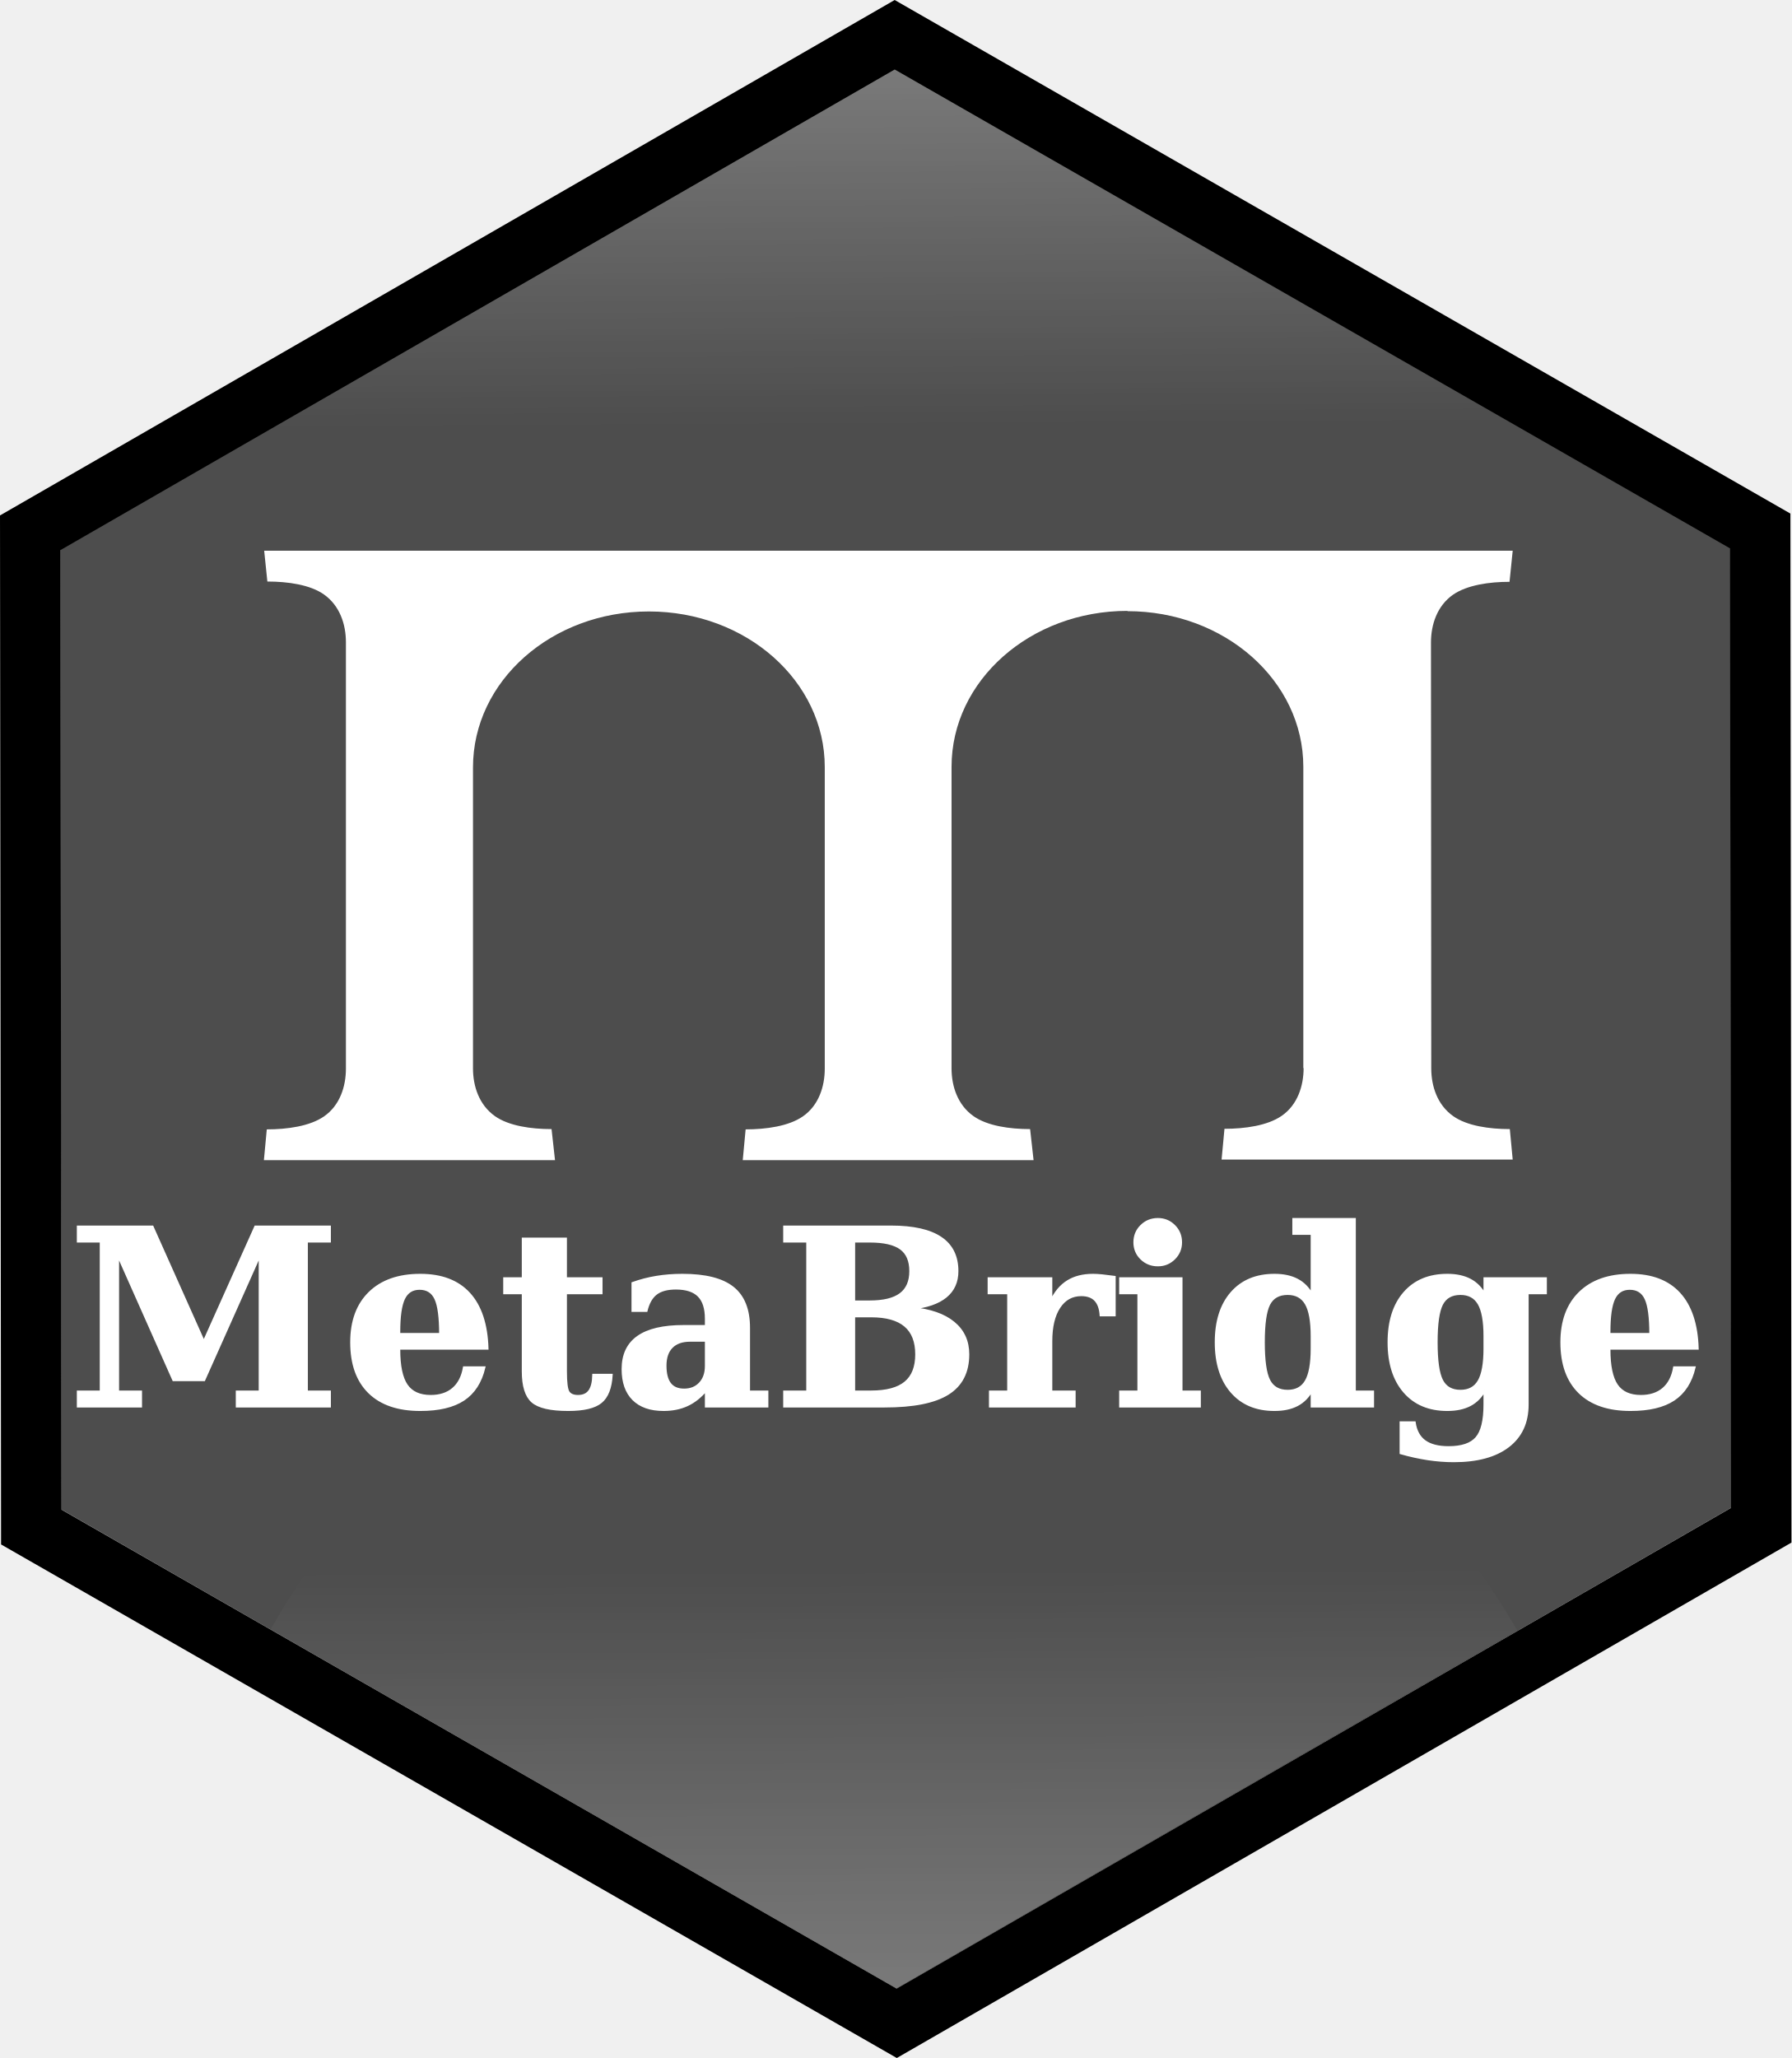
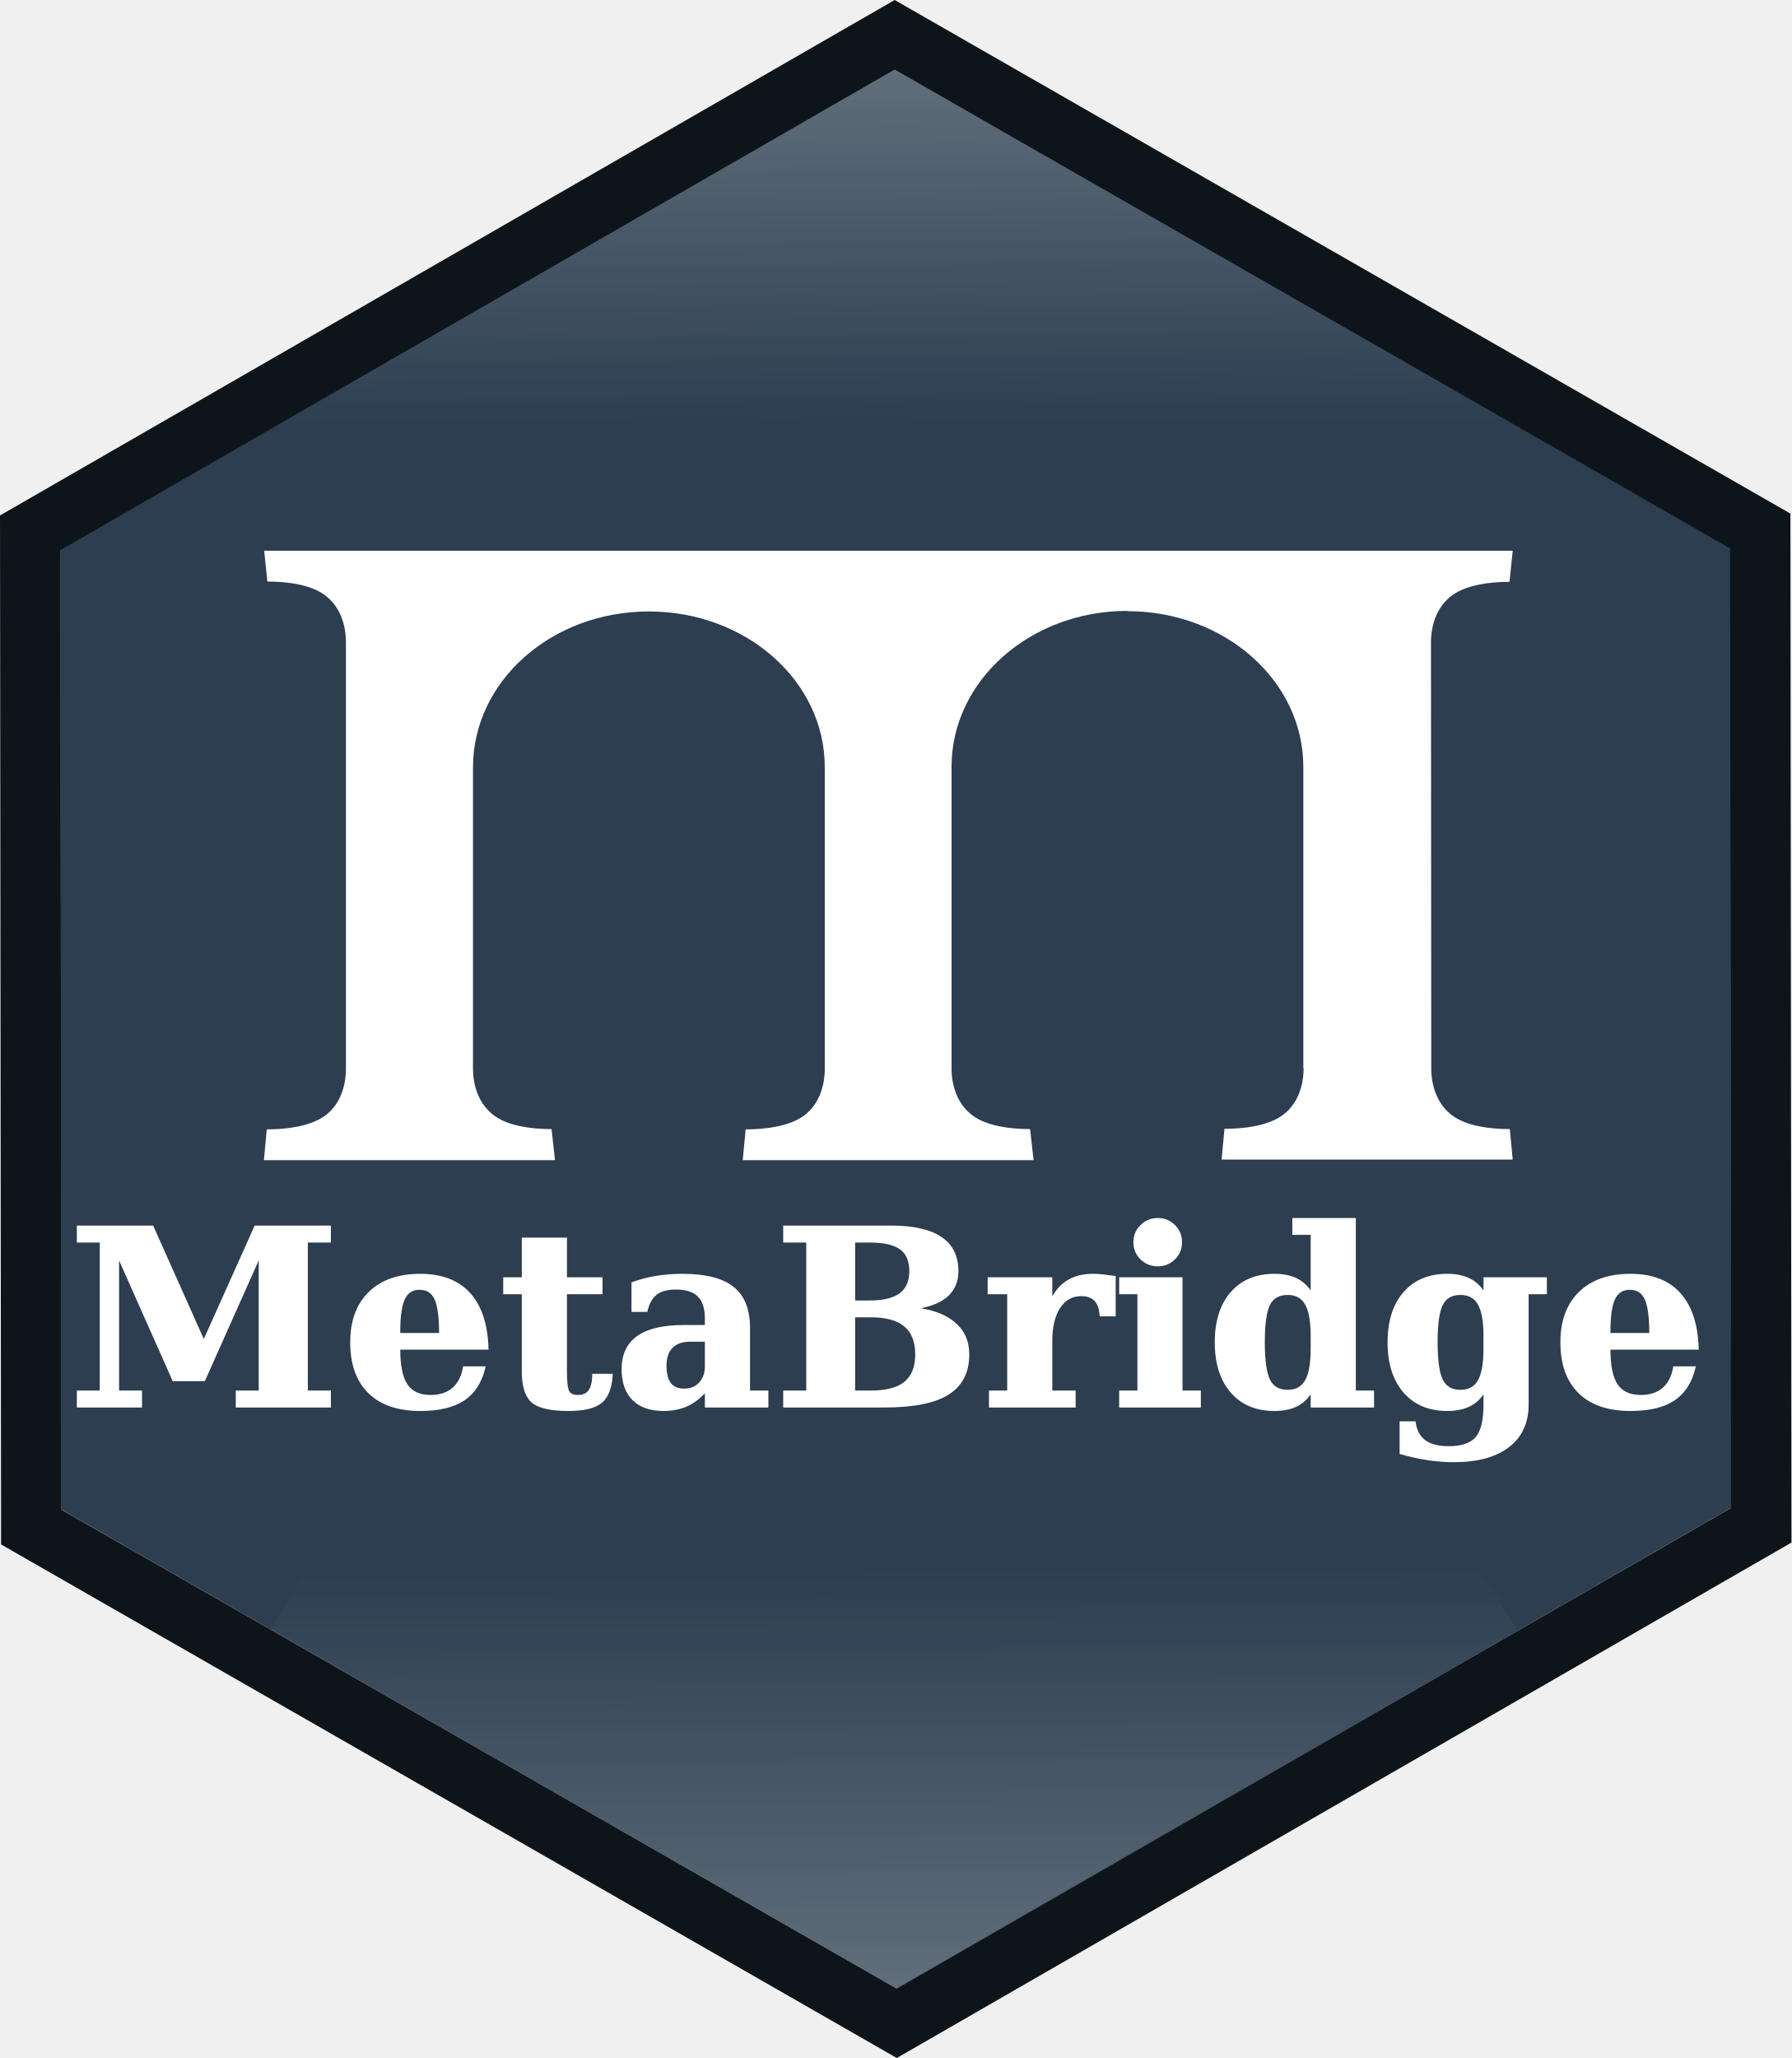
<svg xmlns="http://www.w3.org/2000/svg" xmlns:xlink="http://www.w3.org/1999/xlink" id="logo-dark" data-name="logo-dark" viewBox="0 0 743.029 853.521" version="1.1" width="7.74in" height="8.891in">
  <defs id="defs4">
    <linearGradient id="linearGradient831">
      <stop style="stop-color:#ffffff;stop-opacity:1;" offset="0" id="stop827" />
      <stop style="stop-color:#ffffff;stop-opacity:0;" offset="1" id="stop829" />
    </linearGradient>
    <style id="style2">  
  .arch-path {
    fill: #323232;
  }
</style>
    <linearGradient xlink:href="#linearGradient831" id="linearGradient833" x1="14.595" y1="53.498" x2="27.534" y2="31.066" gradientUnits="userSpaceOnUse" />
    <linearGradient xlink:href="#linearGradient831" id="linearGradient836" gradientUnits="userSpaceOnUse" x1="14.595" y1="53.498" x2="23.707" y2="37.902" gradientTransform="matrix(8.178392,0,0,8.163379,-424.2459,-649.9029)" />
    <linearGradient xlink:href="#linearGradient831" id="linearGradient836-1" gradientUnits="userSpaceOnUse" x1="14.595" y1="53.498" x2="25.331" y2="35.215" gradientTransform="matrix(8.178392,0,0,8.163379,-218.195,462.4869)" />
  </defs>
-   <path style="opacity:1;fill:#4d4d4d;fill-opacity:1;stroke:none;stroke-width:0.893;stroke-linecap:butt;stroke-miterlimit:4;stroke-dasharray:none;stroke-dashoffset:0;stroke-opacity:1" id="path818" d="M -20.136,40.381 -50.987,58.236 -81.875,40.446 -81.912,4.801 -51.061,-13.054 -20.173,4.736 Z" transform="matrix(11.21851,0,0,11.17332,943.9442,174.1007)" />
+   <path style="opacity:1;fill:#2c3e50;fill-opacity:1;stroke:none;stroke-width:0.893;stroke-linecap:butt;stroke-miterlimit:4;stroke-dasharray:none;stroke-dashoffset:0;stroke-opacity:1" id="path818" d="M -20.136,40.381 -50.987,58.236 -81.875,40.446 -81.912,4.801 -51.061,-13.054 -20.173,4.736 Z" transform="matrix(11.21851,0,0,11.17332,943.9442,174.1007)" />
  <path transform="rotate(149.4624)" d="m -452.775,-473.283 a 297.269,299.848 0 0 1 298.143,1.382 297.269,299.848 0 0 1 147.001,261.638 l -297.255,-2.911 z" id="path825" style="opacity:0.25;fill:url(#linearGradient836);fill-opacity:1;fill-rule:nonzero;stroke:none;stroke-width:3;stroke-linecap:butt;stroke-miterlimit:4;stroke-dasharray:none;stroke-dashoffset:0;stroke-opacity:1" />
-   <path style="opacity:1;fill:none;fill-opacity:1;stroke:#000000;stroke-width:2.156;stroke-linecap:butt;stroke-miterlimit:4;stroke-dasharray:none;stroke-dashoffset:0;stroke-opacity:1" id="path818-8" d="M -20.136,40.381 -50.987,58.236 -81.875,40.446 -81.912,4.801 -51.061,-13.054 -20.173,4.736 Z" transform="matrix(11.6219,0,0,11.56857,964.5105,165.4186)" />
+   <path style="opacity:1;fill:none;fill-opacity:1;stroke:#0e151a;stroke-width:2.156;stroke-linecap:butt;stroke-miterlimit:4;stroke-dasharray:none;stroke-dashoffset:0;stroke-opacity:1" id="path818-8" d="M -20.136,40.381 -50.987,58.236 -81.875,40.446 -81.912,4.801 -51.061,-13.054 -20.173,4.736 Z" transform="matrix(11.6219,0,0,11.56857,964.5105,165.4186)" />
  <path transform="rotate(-30.53763)" d="M -246.725,639.106 A 297.269,299.848 0 0 1 51.418,640.488 297.269,299.848 0 0 1 198.42,902.126 L -98.835,899.215 Z" id="path825-0" style="opacity:0.25;fill:url(#linearGradient836-1);fill-opacity:1;fill-rule:nonzero;stroke:none;stroke-width:3;stroke-linecap:butt;stroke-miterlimit:4;stroke-dasharray:none;stroke-dashoffset:0;stroke-opacity:1" />
  <g id="g845" transform="translate(16.61783,50.66231)">
    <path style="fill:#ffffff;stroke-width:1" id="path6" d="M 126.855,392.426 V 215.696 c 0,-7.399 -2.516,-15.155 -9.104,-19.809 -5.75,-4.057 -14.973,-5.37 -23.478,-5.37 l -1.318,-12.768 H 610.79 l -1.318,12.888 c -8.385,0 -17.609,1.313 -23.478,5.37 -6.588,4.654 -9.104,12.411 -9.104,19.809 v 0 l 0.12,177.208 v -0.597 c 0,7.399 2.515,15.155 9.104,19.809 5.75,4.057 14.973,5.37 23.478,5.37 l 1.198,12.649 H 490.046 l 1.198,-12.768 c 8.505,0 17.848,-1.313 23.718,-5.37 6.588,-4.535 9.104,-12.411 9.104,-19.809 h -0.12 V 267.367 c 0,-35.68 -32.582,-64.558 -72.95,-64.558 v -0.119 c -40.248,0 -72.95,28.878 -72.95,64.678 v 125.06 c 0,7.399 2.516,15.155 9.104,19.809 5.75,4.057 14.973,5.37 23.478,5.37 l 1.437,12.888 H 291.441 l 1.198,-12.768 c 8.505,0 17.848,-1.313 23.718,-5.37 6.588,-4.535 9.104,-12.41 9.104,-19.809 0,0 0,-125.06 0,-125.06 0,-35.68 -32.582,-64.558 -72.95,-64.558 -40.368,0 -72.95,28.878 -72.95,64.678 v 124.821 c 0,7.399 2.515,15.155 9.104,19.809 5.75,4.057 14.973,5.37 23.478,5.37 l 1.437,12.888 H 92.836 l 1.198,-12.768 c 8.505,0 17.848,-1.313 23.718,-5.37 6.588,-4.535 9.104,-12.41 9.104,-19.809" class="arch-path" />
    <text transform="scale(1.001967,0.9980368)" id="text830" y="533.619" x="11.426" style="font-style:normal;font-variant:normal;font-weight:bold;font-stretch:normal;font-size:102.309px;line-height:1.25;font-family:'DejaVu Serif';-inkscape-font-specification:'DejaVu Serif, Bold';font-variant-ligatures:normal;font-variant-caps:normal;font-variant-numeric:normal;font-feature-settings:normal;text-align:start;letter-spacing:0px;word-spacing:0px;writing-mode:lr-tb;text-anchor:start;fill:#ffffff;fill-opacity:1;stroke:#ffffff;stroke-width:1" xml:space="preserve">
      <tspan style="font-style:normal;font-variant:normal;font-weight:bold;font-stretch:normal;font-size:102.309px;font-family:'DejaVu Serif';-inkscape-font-specification:'DejaVu Serif, Bold';font-variant-ligatures:normal;font-variant-caps:normal;font-variant-numeric:normal;font-feature-settings:normal;text-align:start;writing-mode:lr-tb;text-anchor:start;fill:#ffffff;stroke:#ffffff;stroke-width:1" y="533.619" x="11.426" id="tspan828">MetaBridge</tspan>
    </text>
  </g>
</svg>
